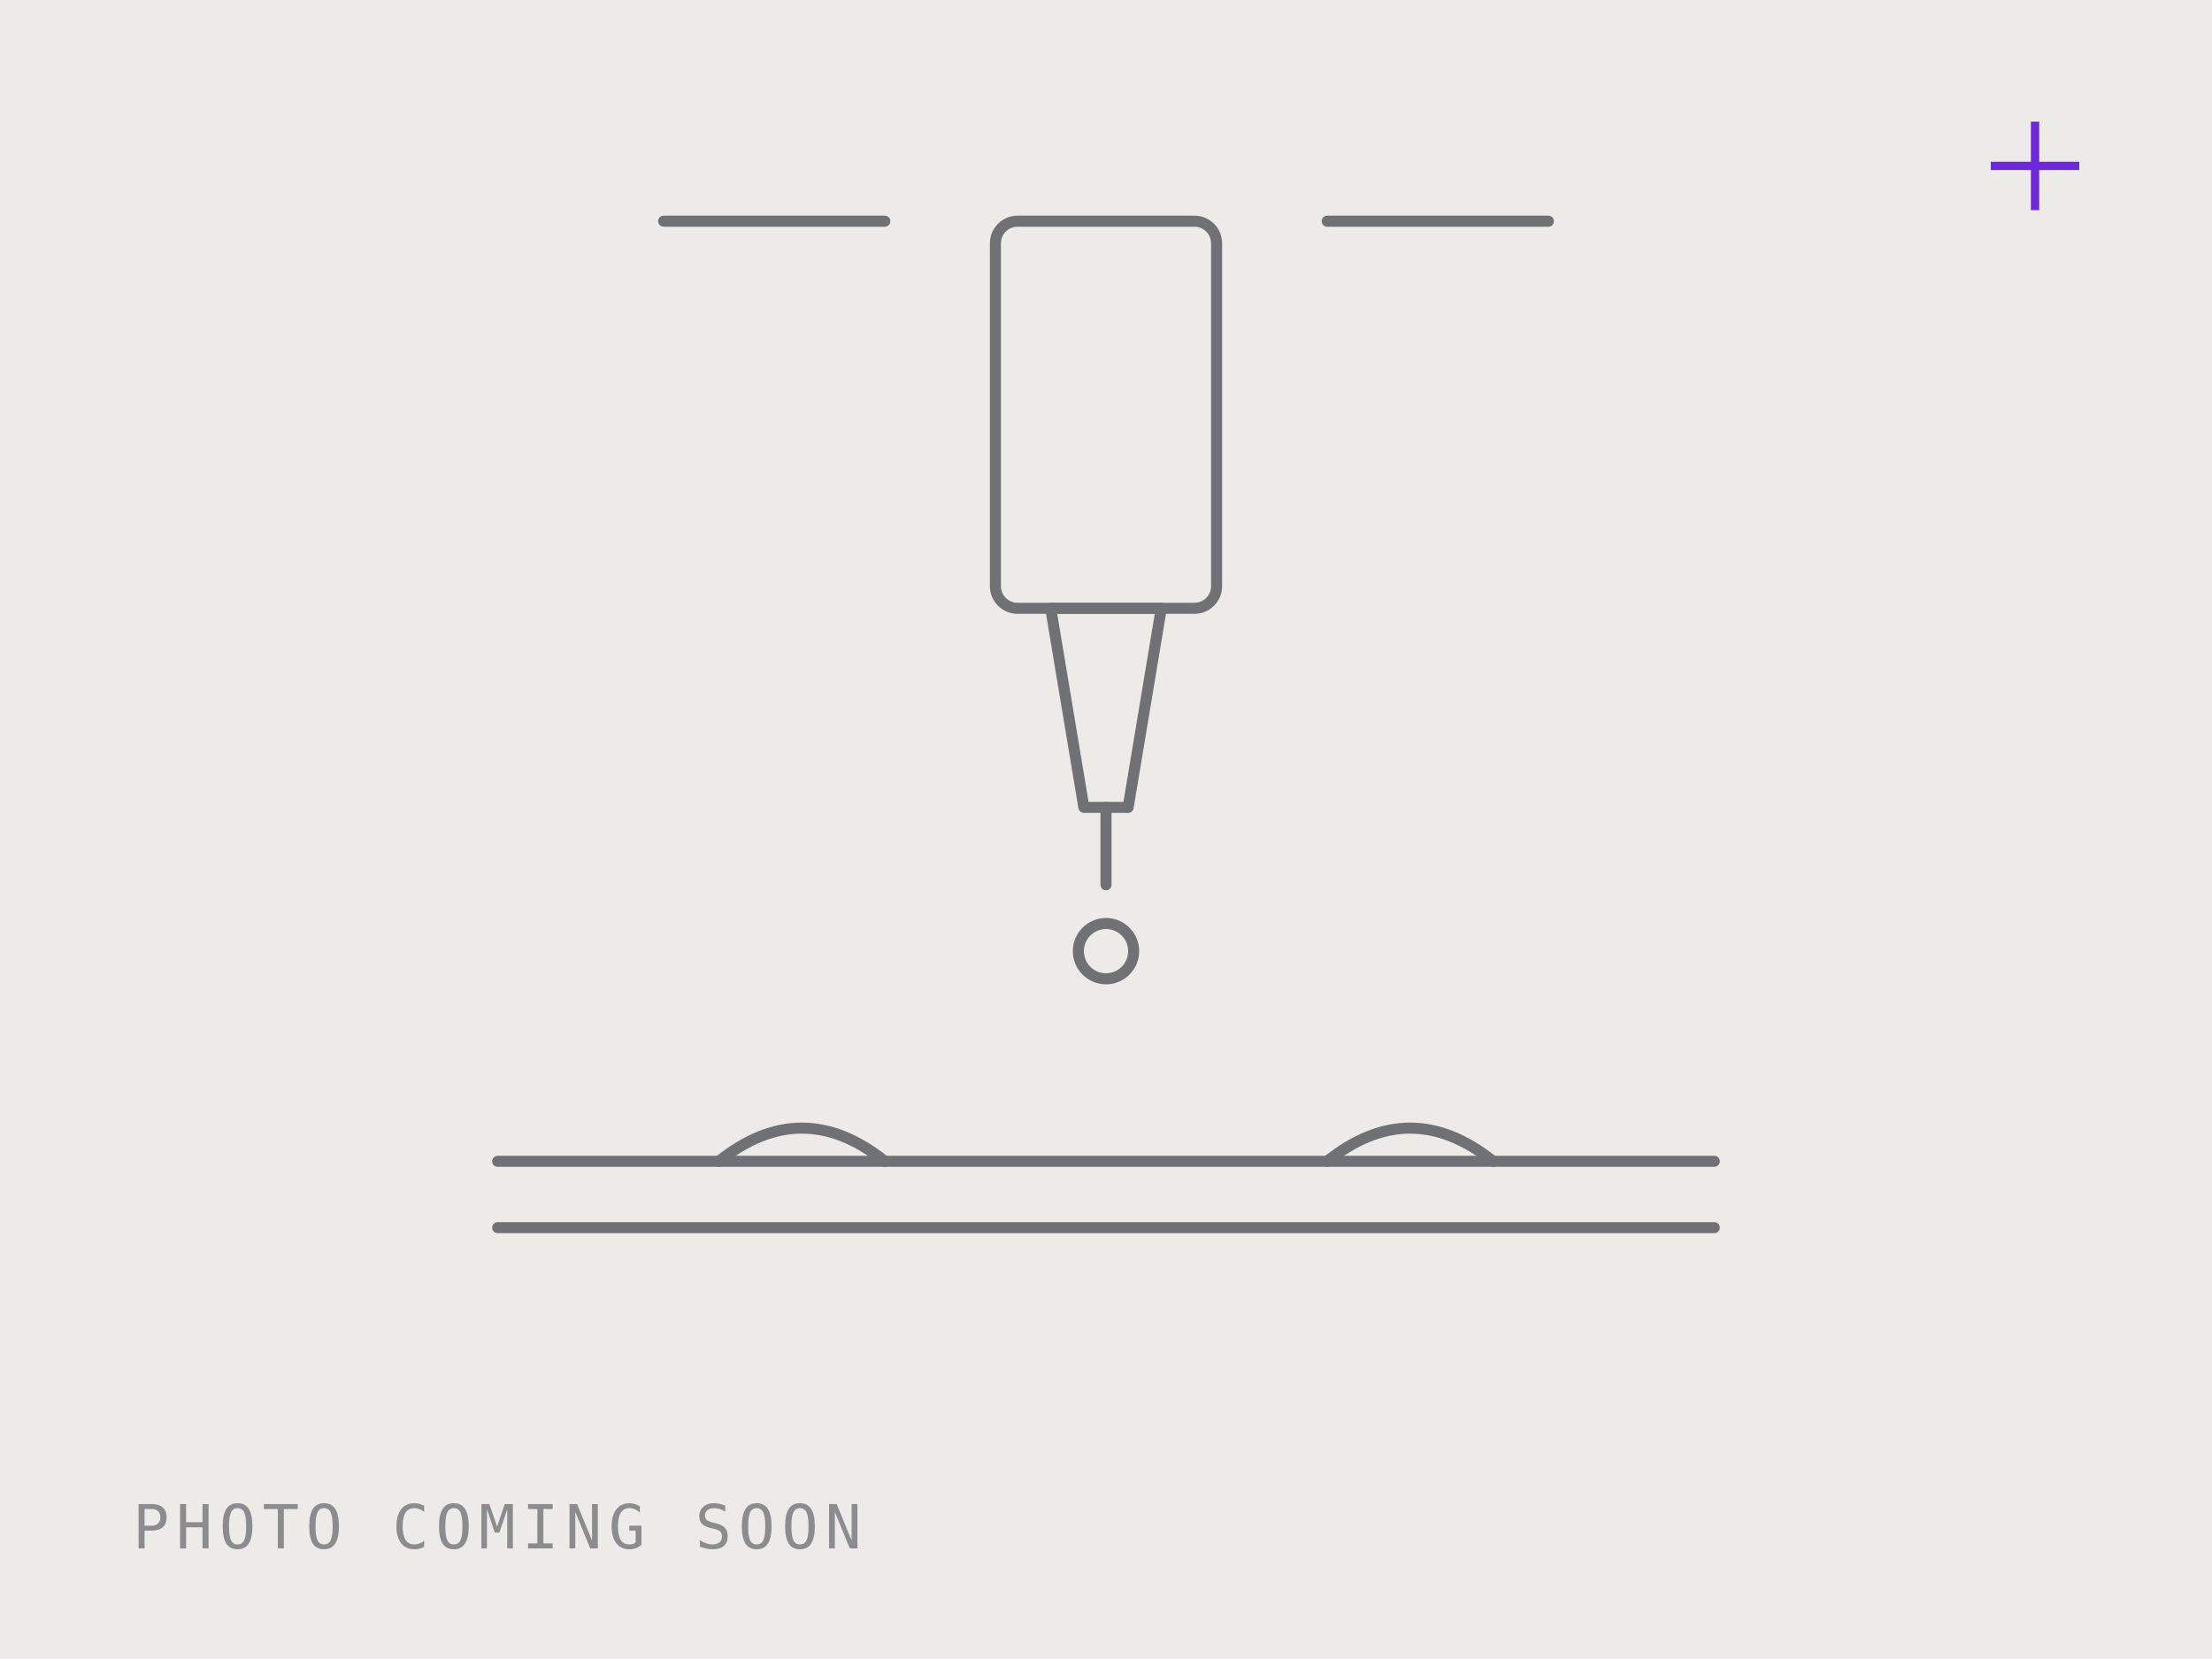
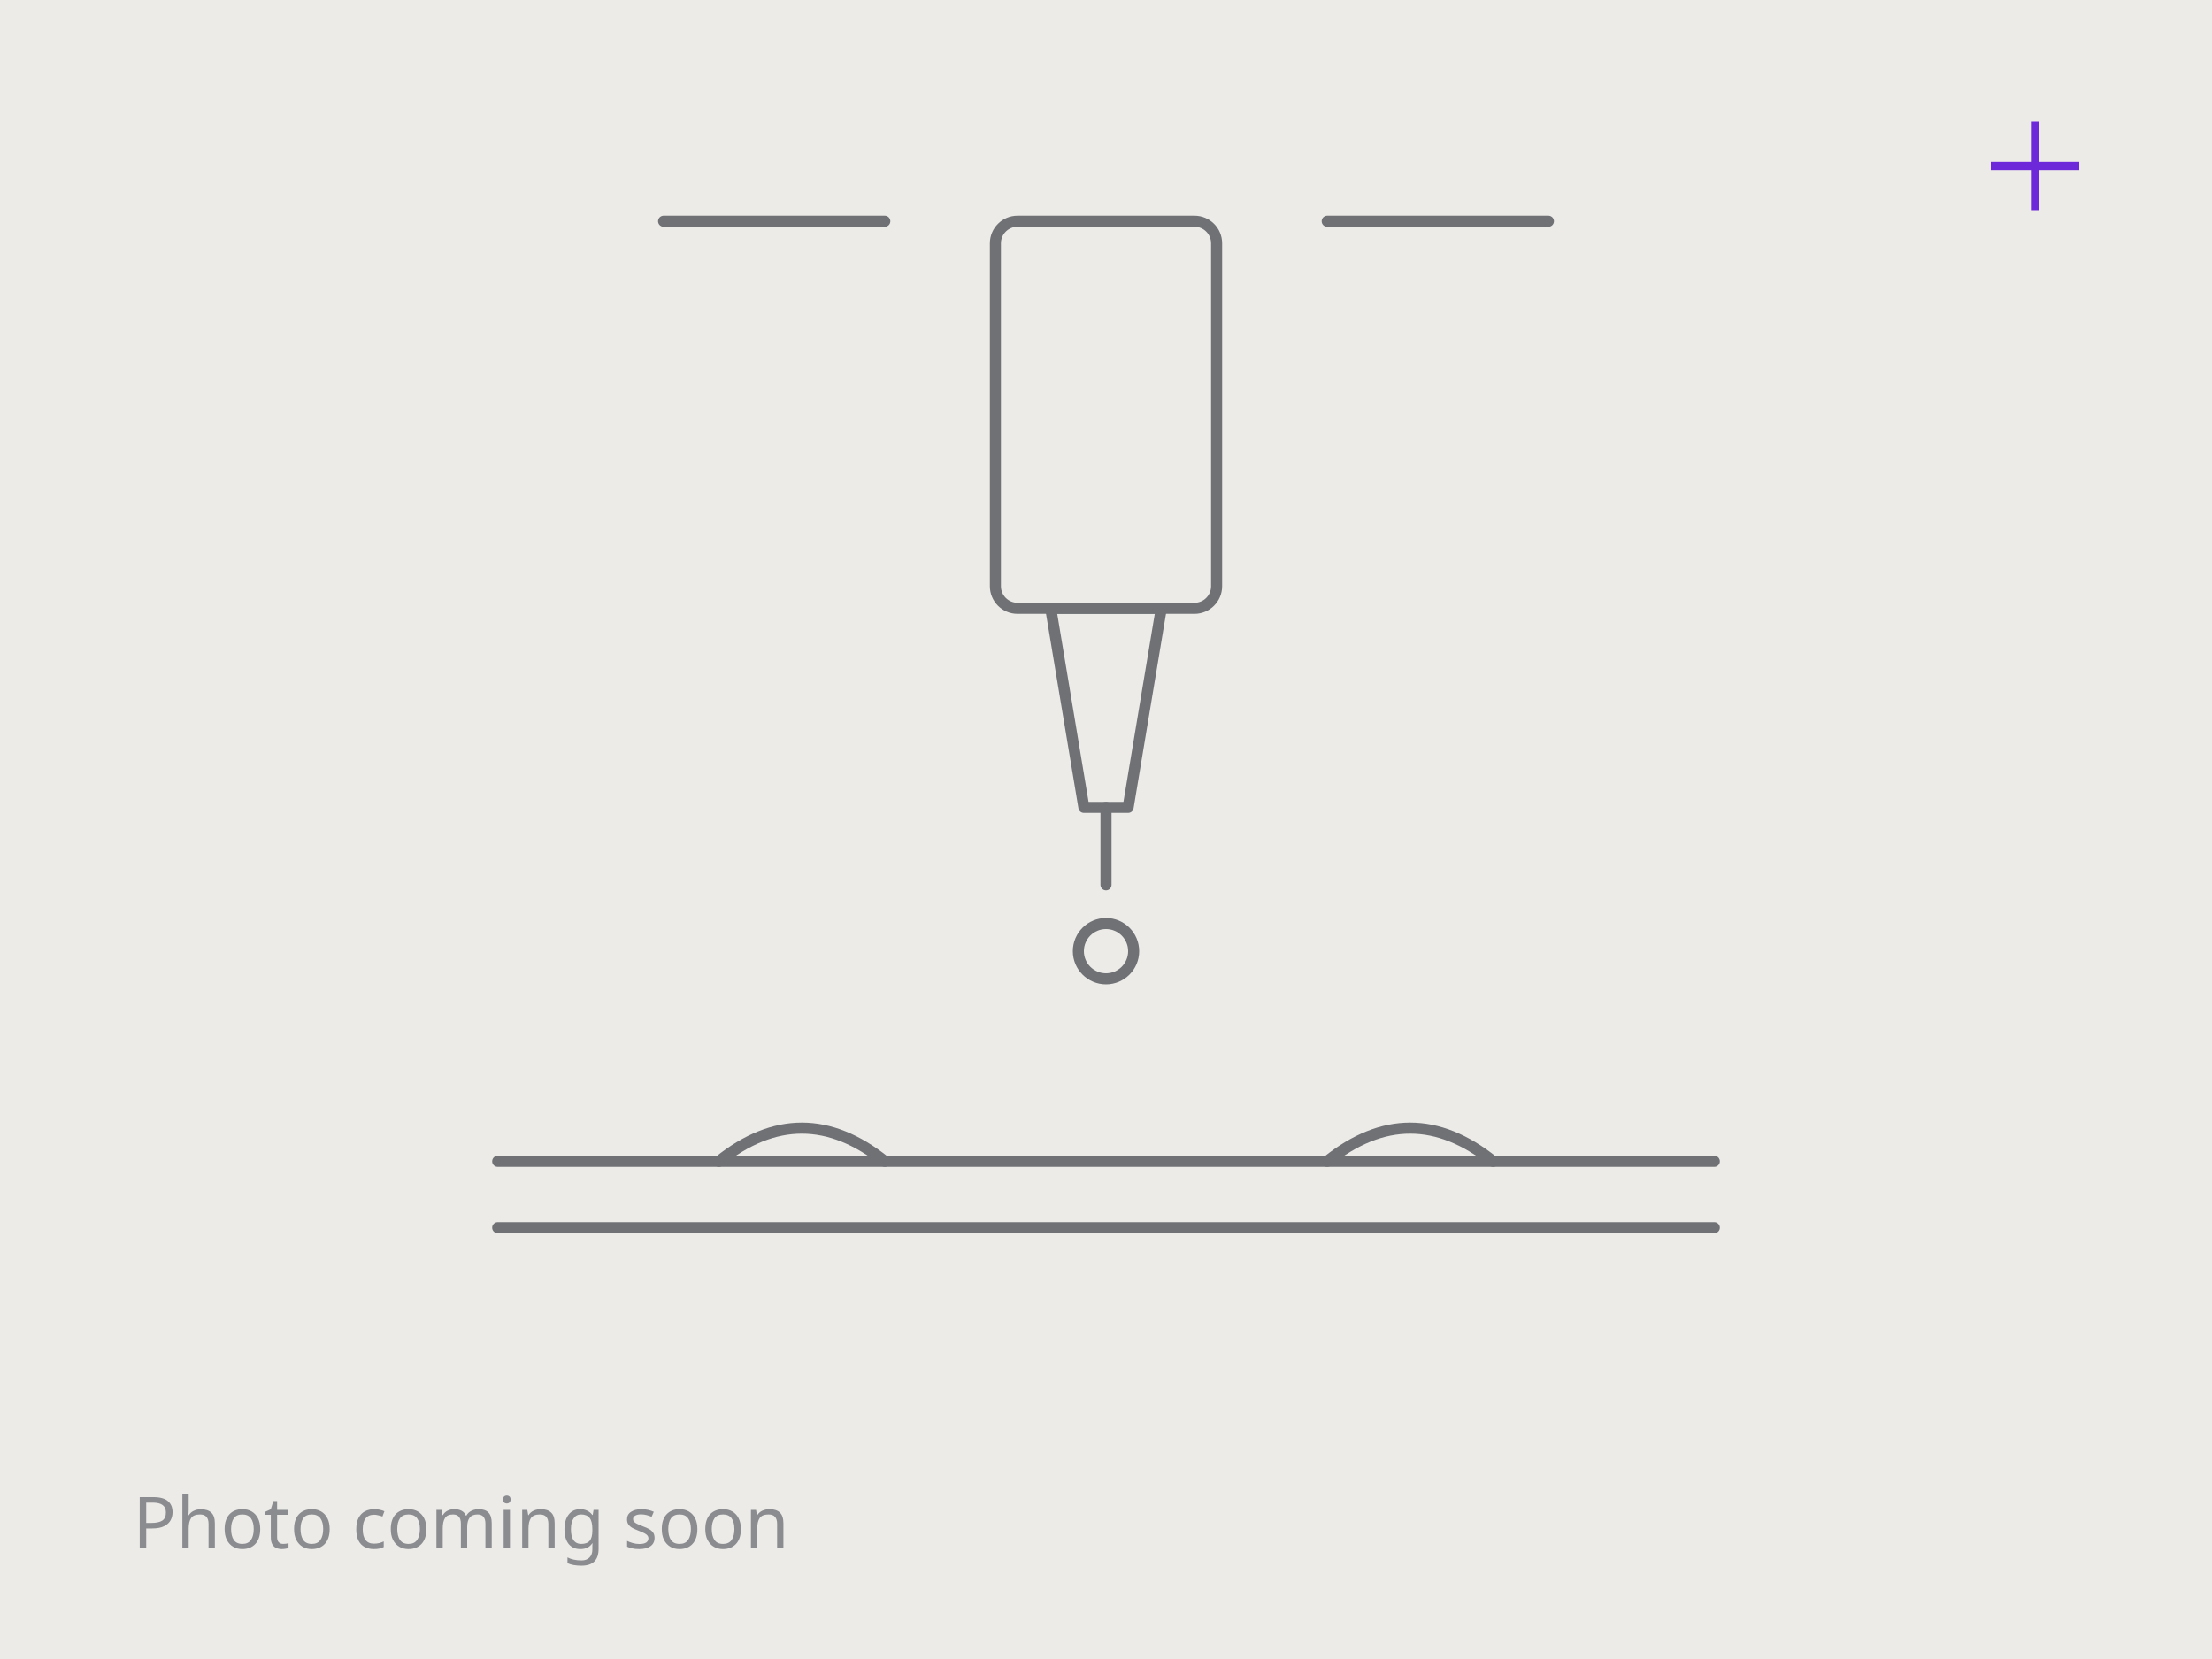
<svg xmlns="http://www.w3.org/2000/svg" viewBox="0 0 400 300" width="400" height="300">
  <rect width="400" height="300" fill="#ecebe8" />
  <g fill="none" stroke="#6f7175" stroke-width="2" stroke-linecap="round" stroke-linejoin="round">
    <rect x="180" y="40" width="40" height="70" rx="4" />
    <path d="M190 110h20l-6 36h-8z" />
    <path d="M200 146v14" />
    <circle cx="200" cy="172" r="5" />
    <path d="M90 210h220M90 222h220" />
    <path d="M130 210c10-8 20-8 30 0M240 210c10-8 20-8 30 0" />
    <path d="M120 40h40M240 40h40" />
  </g>
  <g stroke="#6d28d9" stroke-width="1.5">
    <path d="M368 22v16M360 30h16" />
  </g>
-   <text x="24" y="280" font-family="ui-monospace, Menlo, monospace" font-size="11" letter-spacing="1.2" fill="#8a8c90">PHOTO COMING SOON</text>
+   <text x="24" y="280" font-family="IBM Plex Sans, system-ui, sans-serif" font-size="13" fill="#8a8c90">Photo coming soon</text>
</svg>
